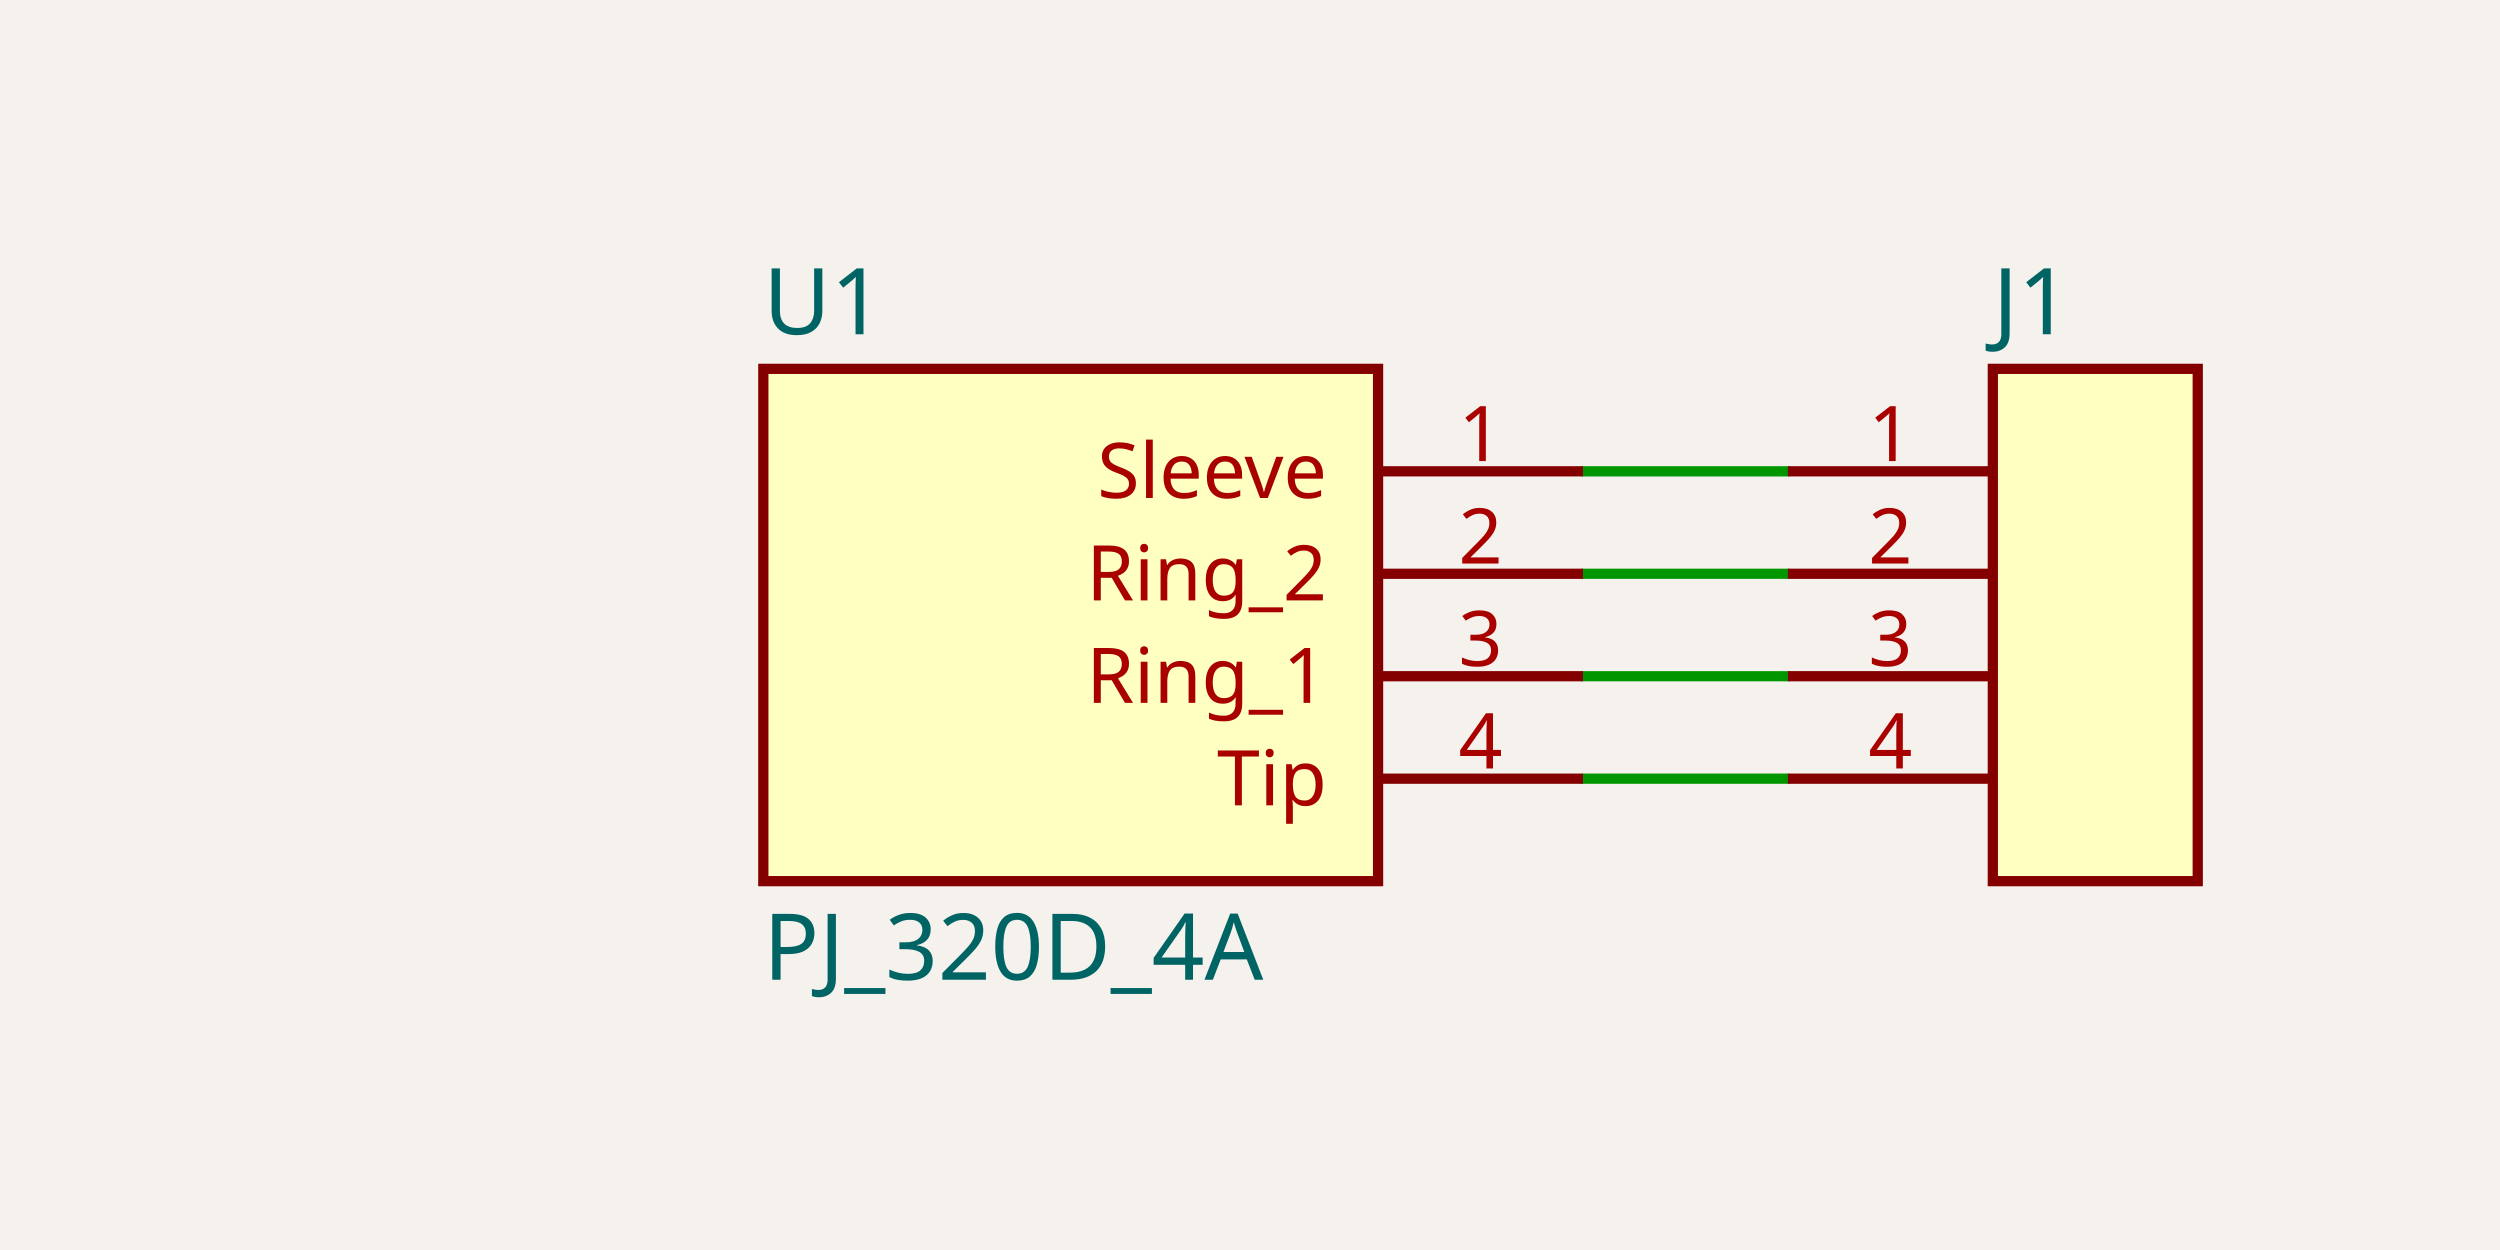
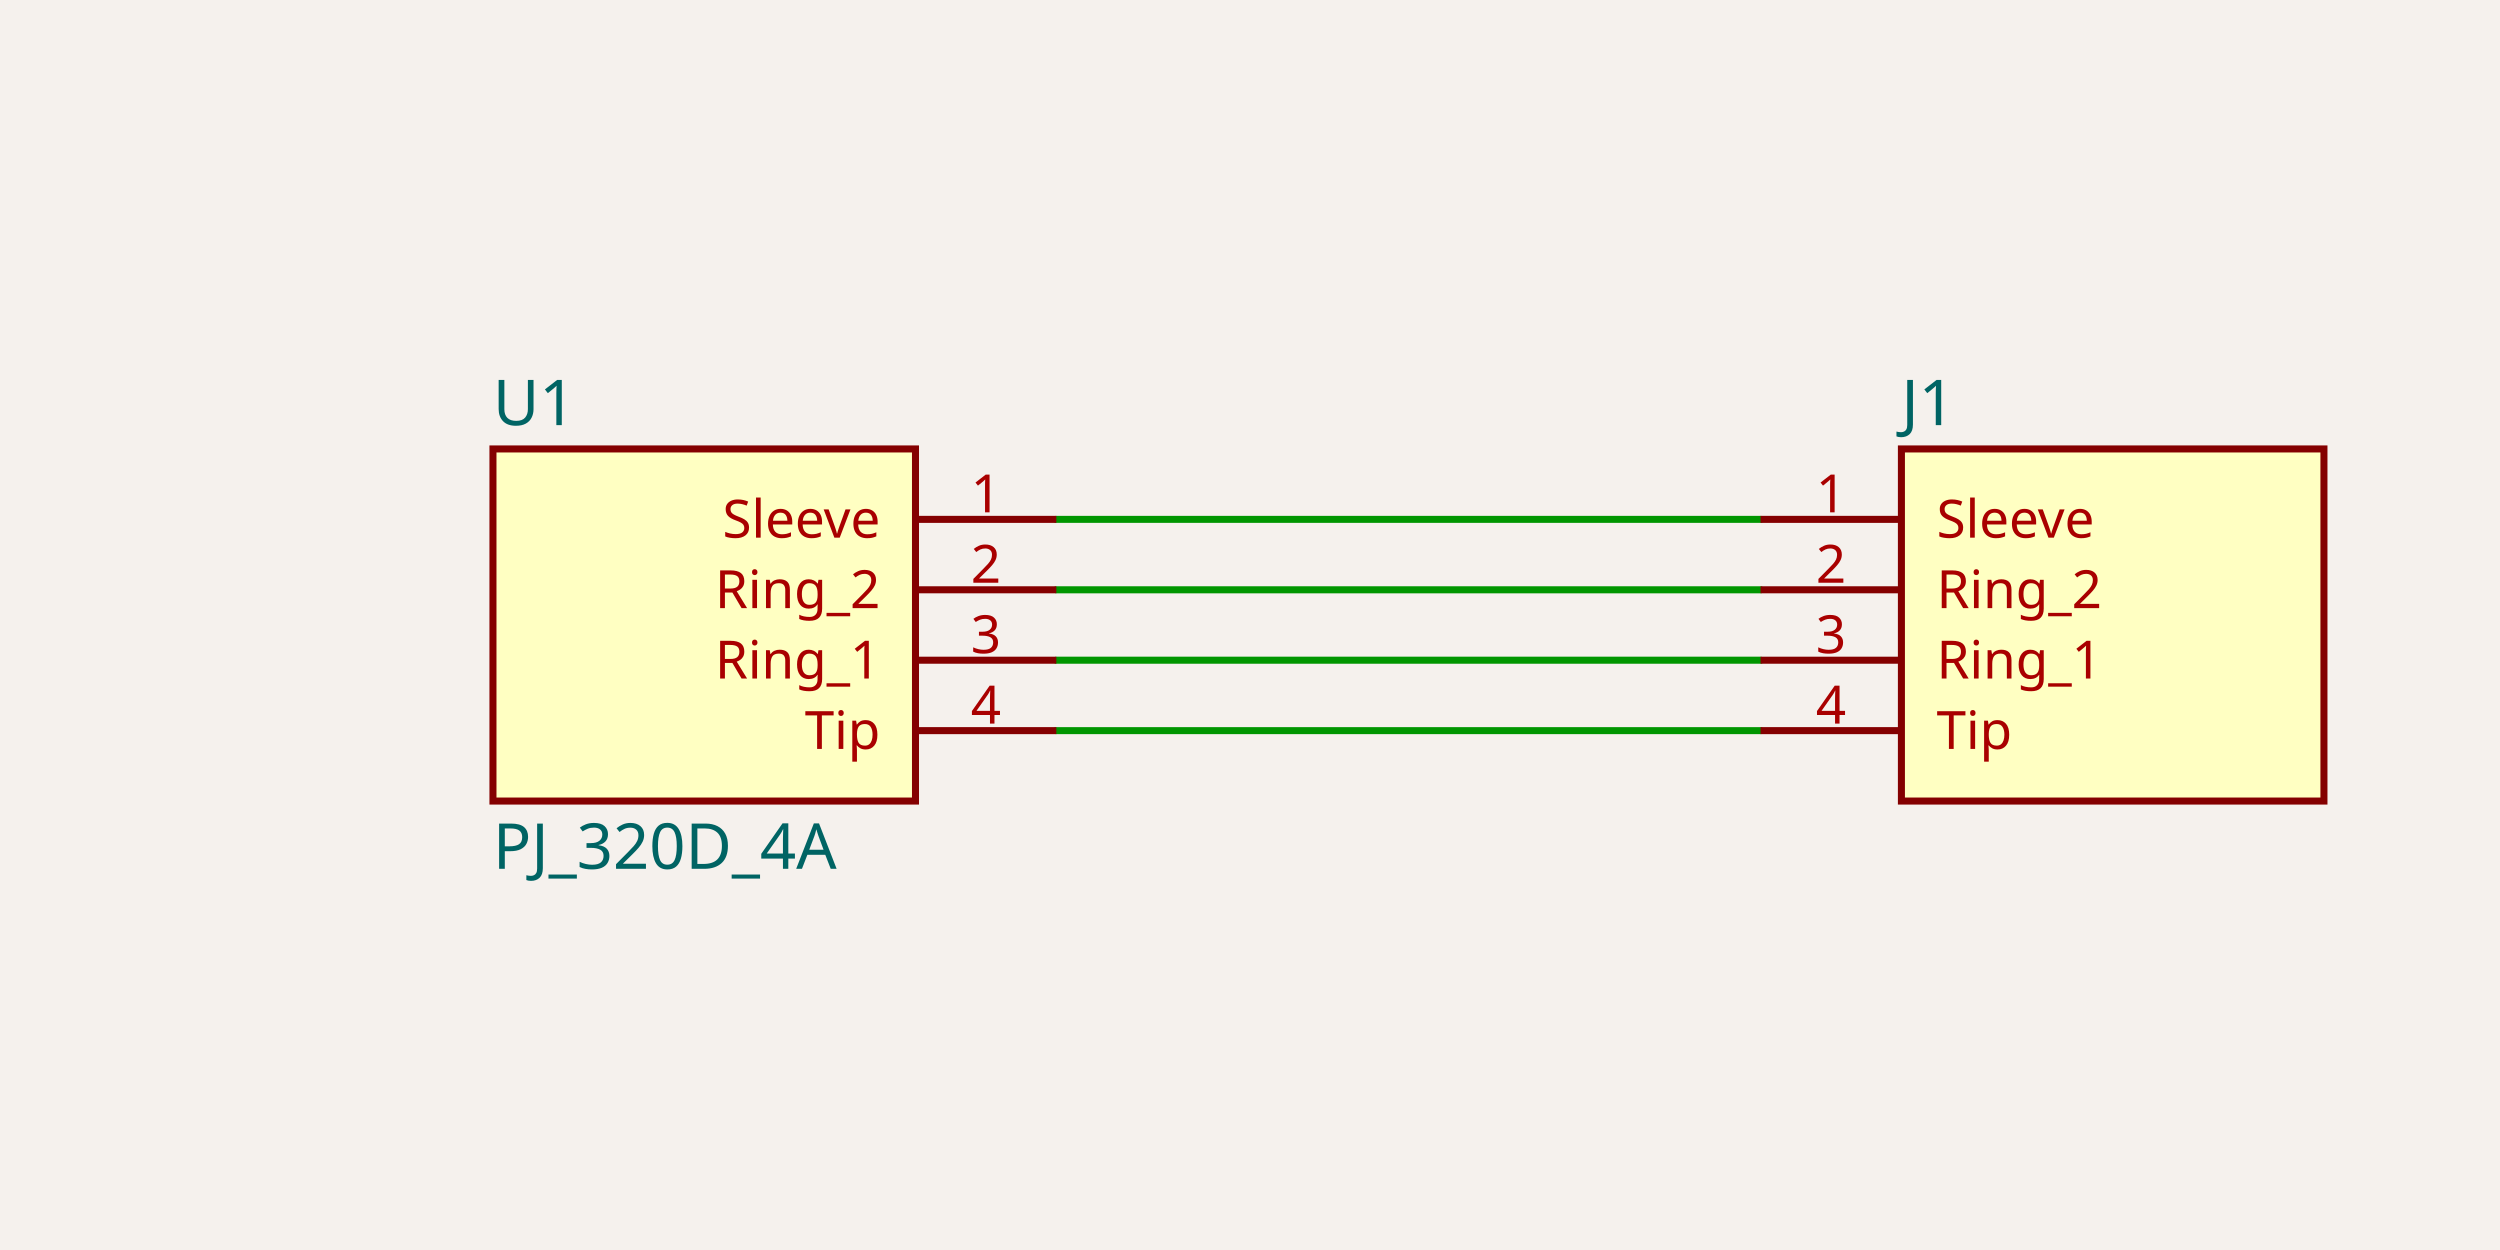
- <svg xmlns="http://www.w3.org/2000/svg" width="1200" height="600" style="background-color: rgb(245, 241, 237)" data-real-to-screen-transform="matrix(245.9016393443,0,0,-245.9016393443,513.9344262295,300)" data-software-used-string="@tscircuit/core@0.0.1015">
+ <svg xmlns="http://www.w3.org/2000/svg" width="1200" height="600" style="background-color: rgb(245, 241, 237)" data-real-to-screen-transform="matrix(169.014084507,0,0,-169.014084507,676.0563380282,300)" data-software-used-string="@tscircuit/core@0.0.1015">
  <style>
              .boundary { fill: rgb(245, 241, 237); }
              .schematic-boundary { fill: none; stroke: #fff; }
              .component { fill: none; stroke: rgb(132, 0, 0); }
              .chip { fill: rgb(255, 255, 194); stroke: rgb(132, 0, 0); }
              .component-pin { fill: none; stroke: rgb(132, 0, 0); }
              /* Basic per-trace hover fallback */
              .trace:hover {
                filter: invert(1);
              }
              .trace:hover .trace-crossing-outline {
                opacity: 0;
              }
              .trace:hover .trace-junction {
                filter: invert(1);
              }
              /* Net-hover highlighting: when a trace or its overlays are hovered,
                 invert color for all traces (base + overlays) sharing the same
                 subcircuit connectivity key. Also hide crossing outline during hover. */
-               svg:has(:is(g.trace[data-subcircuit-connectivity-map-key="unnamedsubcircuit39_connectivity_net0"], g.trace-overlays[data-subcircuit-connectivity-map-key="unnamedsubcircuit39_connectivity_net0"]):hover) :is(g.trace[data-subcircuit-connectivity-map-key="unnamedsubcircuit39_connectivity_net0"], g.trace-overlays[data-subcircuit-connectivity-map-key="unnamedsubcircuit39_connectivity_net0"]) { filter: invert(1); }
- svg:has(:is(g.trace[data-subcircuit-connectivity-map-key="unnamedsubcircuit39_connectivity_net0"], g.trace-overlays[data-subcircuit-connectivity-map-key="unnamedsubcircuit39_connectivity_net0"]):hover) g.trace-overlays[data-subcircuit-connectivity-map-key="unnamedsubcircuit39_connectivity_net0"] .trace-crossing-outline { opacity: 0; }
- svg:has(:is(g.trace[data-subcircuit-connectivity-map-key="unnamedsubcircuit39_connectivity_net1"], g.trace-overlays[data-subcircuit-connectivity-map-key="unnamedsubcircuit39_connectivity_net1"]):hover) :is(g.trace[data-subcircuit-connectivity-map-key="unnamedsubcircuit39_connectivity_net1"], g.trace-overlays[data-subcircuit-connectivity-map-key="unnamedsubcircuit39_connectivity_net1"]) { filter: invert(1); }
- svg:has(:is(g.trace[data-subcircuit-connectivity-map-key="unnamedsubcircuit39_connectivity_net1"], g.trace-overlays[data-subcircuit-connectivity-map-key="unnamedsubcircuit39_connectivity_net1"]):hover) g.trace-overlays[data-subcircuit-connectivity-map-key="unnamedsubcircuit39_connectivity_net1"] .trace-crossing-outline { opacity: 0; }
- svg:has(:is(g.trace[data-subcircuit-connectivity-map-key="unnamedsubcircuit39_connectivity_net2"], g.trace-overlays[data-subcircuit-connectivity-map-key="unnamedsubcircuit39_connectivity_net2"]):hover) :is(g.trace[data-subcircuit-connectivity-map-key="unnamedsubcircuit39_connectivity_net2"], g.trace-overlays[data-subcircuit-connectivity-map-key="unnamedsubcircuit39_connectivity_net2"]) { filter: invert(1); }
- svg:has(:is(g.trace[data-subcircuit-connectivity-map-key="unnamedsubcircuit39_connectivity_net2"], g.trace-overlays[data-subcircuit-connectivity-map-key="unnamedsubcircuit39_connectivity_net2"]):hover) g.trace-overlays[data-subcircuit-connectivity-map-key="unnamedsubcircuit39_connectivity_net2"] .trace-crossing-outline { opacity: 0; }
- svg:has(:is(g.trace[data-subcircuit-connectivity-map-key="unnamedsubcircuit39_connectivity_net3"], g.trace-overlays[data-subcircuit-connectivity-map-key="unnamedsubcircuit39_connectivity_net3"]):hover) :is(g.trace[data-subcircuit-connectivity-map-key="unnamedsubcircuit39_connectivity_net3"], g.trace-overlays[data-subcircuit-connectivity-map-key="unnamedsubcircuit39_connectivity_net3"]) { filter: invert(1); }
- svg:has(:is(g.trace[data-subcircuit-connectivity-map-key="unnamedsubcircuit39_connectivity_net3"], g.trace-overlays[data-subcircuit-connectivity-map-key="unnamedsubcircuit39_connectivity_net3"]):hover) g.trace-overlays[data-subcircuit-connectivity-map-key="unnamedsubcircuit39_connectivity_net3"] .trace-crossing-outline { opacity: 0; }
+               svg:has(:is(g.trace[data-subcircuit-connectivity-map-key="unnamedsubcircuit23_connectivity_net0"], g.trace-overlays[data-subcircuit-connectivity-map-key="unnamedsubcircuit23_connectivity_net0"]):hover) :is(g.trace[data-subcircuit-connectivity-map-key="unnamedsubcircuit23_connectivity_net0"], g.trace-overlays[data-subcircuit-connectivity-map-key="unnamedsubcircuit23_connectivity_net0"]) { filter: invert(1); }
+ svg:has(:is(g.trace[data-subcircuit-connectivity-map-key="unnamedsubcircuit23_connectivity_net0"], g.trace-overlays[data-subcircuit-connectivity-map-key="unnamedsubcircuit23_connectivity_net0"]):hover) g.trace-overlays[data-subcircuit-connectivity-map-key="unnamedsubcircuit23_connectivity_net0"] .trace-crossing-outline { opacity: 0; }
+ svg:has(:is(g.trace[data-subcircuit-connectivity-map-key="unnamedsubcircuit23_connectivity_net1"], g.trace-overlays[data-subcircuit-connectivity-map-key="unnamedsubcircuit23_connectivity_net1"]):hover) :is(g.trace[data-subcircuit-connectivity-map-key="unnamedsubcircuit23_connectivity_net1"], g.trace-overlays[data-subcircuit-connectivity-map-key="unnamedsubcircuit23_connectivity_net1"]) { filter: invert(1); }
+ svg:has(:is(g.trace[data-subcircuit-connectivity-map-key="unnamedsubcircuit23_connectivity_net1"], g.trace-overlays[data-subcircuit-connectivity-map-key="unnamedsubcircuit23_connectivity_net1"]):hover) g.trace-overlays[data-subcircuit-connectivity-map-key="unnamedsubcircuit23_connectivity_net1"] .trace-crossing-outline { opacity: 0; }
+ svg:has(:is(g.trace[data-subcircuit-connectivity-map-key="unnamedsubcircuit23_connectivity_net2"], g.trace-overlays[data-subcircuit-connectivity-map-key="unnamedsubcircuit23_connectivity_net2"]):hover) :is(g.trace[data-subcircuit-connectivity-map-key="unnamedsubcircuit23_connectivity_net2"], g.trace-overlays[data-subcircuit-connectivity-map-key="unnamedsubcircuit23_connectivity_net2"]) { filter: invert(1); }
+ svg:has(:is(g.trace[data-subcircuit-connectivity-map-key="unnamedsubcircuit23_connectivity_net2"], g.trace-overlays[data-subcircuit-connectivity-map-key="unnamedsubcircuit23_connectivity_net2"]):hover) g.trace-overlays[data-subcircuit-connectivity-map-key="unnamedsubcircuit23_connectivity_net2"] .trace-crossing-outline { opacity: 0; }
+ svg:has(:is(g.trace[data-subcircuit-connectivity-map-key="unnamedsubcircuit23_connectivity_net3"], g.trace-overlays[data-subcircuit-connectivity-map-key="unnamedsubcircuit23_connectivity_net3"]):hover) :is(g.trace[data-subcircuit-connectivity-map-key="unnamedsubcircuit23_connectivity_net3"], g.trace-overlays[data-subcircuit-connectivity-map-key="unnamedsubcircuit23_connectivity_net3"]) { filter: invert(1); }
+ svg:has(:is(g.trace[data-subcircuit-connectivity-map-key="unnamedsubcircuit23_connectivity_net3"], g.trace-overlays[data-subcircuit-connectivity-map-key="unnamedsubcircuit23_connectivity_net3"]):hover) g.trace-overlays[data-subcircuit-connectivity-map-key="unnamedsubcircuit23_connectivity_net3"] .trace-crossing-outline { opacity: 0; }
              .text { font-family: sans-serif; fill: rgb(0, 150, 0); }
              .pin-number { fill: rgb(169, 0, 0); }
              .port-label { fill: rgb(0, 100, 100); }
              .component-name { fill: rgb(0, 100, 100); }
            </style>
  <rect class="boundary" x="0" y="0" width="1200" height="600" />
-   <g class="trace" data-layer="base" data-circuit-json-type="schematic_trace" data-schematic-trace-id="schematic_trace_0" data-subcircuit-connectivity-map-key="unnamedsubcircuit39_connectivity_net0">
-     <path d="M 858.197 226.23 L 759.836 226.23" class="trace-invisible-hover-outline" stroke="rgb(0, 150, 0)" fill="none" stroke-width="39.344px" stroke-linecap="round" opacity="0" stroke-linejoin="round" />
-     <path d="M 858.197 226.23 L 759.836 226.23" stroke="rgb(0, 150, 0)" fill="none" stroke-width="4.918px" stroke-linecap="round" stroke-linejoin="round" />
+   <g class="trace" data-layer="base" data-circuit-json-type="schematic_trace" data-schematic-trace-id="schematic_trace_0" data-subcircuit-connectivity-map-key="unnamedsubcircuit23_connectivity_net0">
+     <path d="M 845.07 249.296 L 507.042 249.296" class="trace-invisible-hover-outline" stroke="rgb(0, 150, 0)" fill="none" stroke-width="27.042px" stroke-linecap="round" opacity="0" stroke-linejoin="round" />
+     <path d="M 845.07 249.296 L 507.042 249.296" stroke="rgb(0, 150, 0)" fill="none" stroke-width="3.38px" stroke-linecap="round" stroke-linejoin="round" />
  </g>
-   <g class="trace" data-layer="base" data-circuit-json-type="schematic_trace" data-schematic-trace-id="schematic_trace_1" data-subcircuit-connectivity-map-key="unnamedsubcircuit39_connectivity_net1">
-     <path d="M 858.197 275.41 L 759.836 275.41" class="trace-invisible-hover-outline" stroke="rgb(0, 150, 0)" fill="none" stroke-width="39.344px" stroke-linecap="round" opacity="0" stroke-linejoin="round" />
-     <path d="M 858.197 275.41 L 759.836 275.41" stroke="rgb(0, 150, 0)" fill="none" stroke-width="4.918px" stroke-linecap="round" stroke-linejoin="round" />
+   <g class="trace" data-layer="base" data-circuit-json-type="schematic_trace" data-schematic-trace-id="schematic_trace_1" data-subcircuit-connectivity-map-key="unnamedsubcircuit23_connectivity_net1">
+     <path d="M 845.07 283.099 L 507.042 283.099" class="trace-invisible-hover-outline" stroke="rgb(0, 150, 0)" fill="none" stroke-width="27.042px" stroke-linecap="round" opacity="0" stroke-linejoin="round" />
+     <path d="M 845.07 283.099 L 507.042 283.099" stroke="rgb(0, 150, 0)" fill="none" stroke-width="3.38px" stroke-linecap="round" stroke-linejoin="round" />
  </g>
-   <g class="trace" data-layer="base" data-circuit-json-type="schematic_trace" data-schematic-trace-id="schematic_trace_2" data-subcircuit-connectivity-map-key="unnamedsubcircuit39_connectivity_net2">
-     <path d="M 858.197 324.59 L 759.836 324.59" class="trace-invisible-hover-outline" stroke="rgb(0, 150, 0)" fill="none" stroke-width="39.344px" stroke-linecap="round" opacity="0" stroke-linejoin="round" />
-     <path d="M 858.197 324.59 L 759.836 324.59" stroke="rgb(0, 150, 0)" fill="none" stroke-width="4.918px" stroke-linecap="round" stroke-linejoin="round" />
+   <g class="trace" data-layer="base" data-circuit-json-type="schematic_trace" data-schematic-trace-id="schematic_trace_2" data-subcircuit-connectivity-map-key="unnamedsubcircuit23_connectivity_net2">
+     <path d="M 845.07 316.901 L 507.042 316.901" class="trace-invisible-hover-outline" stroke="rgb(0, 150, 0)" fill="none" stroke-width="27.042px" stroke-linecap="round" opacity="0" stroke-linejoin="round" />
+     <path d="M 845.07 316.901 L 507.042 316.901" stroke="rgb(0, 150, 0)" fill="none" stroke-width="3.38px" stroke-linecap="round" stroke-linejoin="round" />
  </g>
-   <g class="trace" data-layer="base" data-circuit-json-type="schematic_trace" data-schematic-trace-id="schematic_trace_3" data-subcircuit-connectivity-map-key="unnamedsubcircuit39_connectivity_net3">
-     <path d="M 858.197 373.77 L 759.836 373.77" class="trace-invisible-hover-outline" stroke="rgb(0, 150, 0)" fill="none" stroke-width="39.344px" stroke-linecap="round" opacity="0" stroke-linejoin="round" />
-     <path d="M 858.197 373.77 L 759.836 373.77" stroke="rgb(0, 150, 0)" fill="none" stroke-width="4.918px" stroke-linecap="round" stroke-linejoin="round" />
+   <g class="trace" data-layer="base" data-circuit-json-type="schematic_trace" data-schematic-trace-id="schematic_trace_3" data-subcircuit-connectivity-map-key="unnamedsubcircuit23_connectivity_net3">
+     <path d="M 845.07 350.704 L 507.042 350.704" class="trace-invisible-hover-outline" stroke="rgb(0, 150, 0)" fill="none" stroke-width="27.042px" stroke-linecap="round" opacity="0" stroke-linejoin="round" />
+     <path d="M 845.07 350.704 L 507.042 350.704" stroke="rgb(0, 150, 0)" fill="none" stroke-width="3.38px" stroke-linecap="round" stroke-linejoin="round" />
  </g>
-   <g class="trace-overlays" data-layer="overlay" data-circuit-json-type="schematic_trace" data-schematic-trace-id="schematic_trace_0" data-subcircuit-connectivity-map-key="unnamedsubcircuit39_connectivity_net0" />
-   <g class="trace-overlays" data-layer="overlay" data-circuit-json-type="schematic_trace" data-schematic-trace-id="schematic_trace_1" data-subcircuit-connectivity-map-key="unnamedsubcircuit39_connectivity_net1" />
-   <g class="trace-overlays" data-layer="overlay" data-circuit-json-type="schematic_trace" data-schematic-trace-id="schematic_trace_2" data-subcircuit-connectivity-map-key="unnamedsubcircuit39_connectivity_net2" />
-   <g class="trace-overlays" data-layer="overlay" data-circuit-json-type="schematic_trace" data-schematic-trace-id="schematic_trace_3" data-subcircuit-connectivity-map-key="unnamedsubcircuit39_connectivity_net3" />
+   <g class="trace-overlays" data-layer="overlay" data-circuit-json-type="schematic_trace" data-schematic-trace-id="schematic_trace_0" data-subcircuit-connectivity-map-key="unnamedsubcircuit23_connectivity_net0" />
+   <g class="trace-overlays" data-layer="overlay" data-circuit-json-type="schematic_trace" data-schematic-trace-id="schematic_trace_1" data-subcircuit-connectivity-map-key="unnamedsubcircuit23_connectivity_net1" />
+   <g class="trace-overlays" data-layer="overlay" data-circuit-json-type="schematic_trace" data-schematic-trace-id="schematic_trace_2" data-subcircuit-connectivity-map-key="unnamedsubcircuit23_connectivity_net2" />
+   <g class="trace-overlays" data-layer="overlay" data-circuit-json-type="schematic_trace" data-schematic-trace-id="schematic_trace_3" data-subcircuit-connectivity-map-key="unnamedsubcircuit23_connectivity_net3" />
  <g data-circuit-json-type="schematic_component" data-schematic-component-id="schematic_component_0">
-     <rect class="component chip" x="366.393" y="177.049" width="295.082" height="245.902" stroke-width="4.918px" fill="rgb(255, 255, 194)" stroke="rgb(132, 0, 0)" />
-     <rect class="component-overlay" x="366.393" y="177.049" width="295.082" height="245.902" fill="transparent" />
-     <text x="366.393" y="454.918" fill="#006464" text-anchor="start" dominant-baseline="middle" font-family="sans-serif" font-size="44.262px" transform="rotate(0, 366.3934, 454.918)">PJ_320D_4A</text>
-     <text x="366.393" y="145.082" fill="#006464" text-anchor="start" dominant-baseline="middle" font-family="sans-serif" font-size="44.262px" transform="rotate(0, 366.3934, 145.082)">U1</text>
-     <line class="component-pin" x1="661.475" y1="226.23" x2="759.836" y2="226.23" stroke-width="4.918px" />
+     <rect class="component chip" x="236.62" y="215.493" width="202.817" height="169.014" stroke-width="3.38px" fill="rgb(255, 255, 194)" stroke="rgb(132, 0, 0)" />
+     <rect class="component-overlay" x="236.62" y="215.493" width="202.817" height="169.014" fill="transparent" />
+     <text x="236.62" y="406.479" fill="#006464" text-anchor="start" dominant-baseline="middle" font-family="sans-serif" font-size="30.423px" transform="rotate(0, 236.6197, 406.4789)">PJ_320D_4A</text>
+     <text x="236.62" y="193.521" fill="#006464" text-anchor="start" dominant-baseline="middle" font-family="sans-serif" font-size="30.423px" transform="rotate(0, 236.6197, 193.5211)">U1</text>
+     <line class="component-pin" x1="439.437" y1="249.296" x2="507.042" y2="249.296" stroke-width="3.38px" />
    <g data-schematic-port-id="source_port_0">
-       <rect x="754.918" y="221.311" width="9.836" height="9.836" opacity="0" />
+       <rect x="503.662" y="245.915" width="6.761" height="6.761" opacity="0" />
    </g>
-     <text class="pin-number" x="710.656" y="221.311" style="font-family: sans-serif;" fill="rgb(169, 0, 0)" text-anchor="middle" dominant-baseline="auto" font-size="36.885px" transform="">1</text>
-     <text class="pin-number" x="636.885" y="226.23" style="font-family: sans-serif;" fill="rgb(169, 0, 0)" text-anchor="end" dominant-baseline="middle" font-size="36.885px" transform="">Sleeve</text>
-     <line class="component-pin" x1="661.475" y1="275.41" x2="759.836" y2="275.41" stroke-width="4.918px" />
+     <text class="pin-number" x="473.239" y="245.915" style="font-family: sans-serif;" fill="rgb(169, 0, 0)" text-anchor="middle" dominant-baseline="auto" font-size="25.352px" transform="">1</text>
+     <text class="pin-number" x="422.535" y="249.296" style="font-family: sans-serif;" fill="rgb(169, 0, 0)" text-anchor="end" dominant-baseline="middle" font-size="25.352px" transform="">Sleeve</text>
+     <line class="component-pin" x1="439.437" y1="283.099" x2="507.042" y2="283.099" stroke-width="3.38px" />
    <g data-schematic-port-id="source_port_1">
-       <rect x="754.918" y="270.492" width="9.836" height="9.836" opacity="0" />
+       <rect x="503.662" y="279.718" width="6.761" height="6.761" opacity="0" />
    </g>
-     <text class="pin-number" x="710.656" y="270.492" style="font-family: sans-serif;" fill="rgb(169, 0, 0)" text-anchor="middle" dominant-baseline="auto" font-size="36.885px" transform="">2</text>
-     <text class="pin-number" x="636.885" y="275.41" style="font-family: sans-serif;" fill="rgb(169, 0, 0)" text-anchor="end" dominant-baseline="middle" font-size="36.885px" transform="">Ring_2</text>
-     <line class="component-pin" x1="661.475" y1="324.59" x2="759.836" y2="324.59" stroke-width="4.918px" />
+     <text class="pin-number" x="473.239" y="279.718" style="font-family: sans-serif;" fill="rgb(169, 0, 0)" text-anchor="middle" dominant-baseline="auto" font-size="25.352px" transform="">2</text>
+     <text class="pin-number" x="422.535" y="283.099" style="font-family: sans-serif;" fill="rgb(169, 0, 0)" text-anchor="end" dominant-baseline="middle" font-size="25.352px" transform="">Ring_2</text>
+     <line class="component-pin" x1="439.437" y1="316.901" x2="507.042" y2="316.901" stroke-width="3.38px" />
    <g data-schematic-port-id="source_port_2">
-       <rect x="754.918" y="319.672" width="9.836" height="9.836" opacity="0" />
+       <rect x="503.662" y="313.521" width="6.761" height="6.761" opacity="0" />
    </g>
-     <text class="pin-number" x="710.656" y="319.672" style="font-family: sans-serif;" fill="rgb(169, 0, 0)" text-anchor="middle" dominant-baseline="auto" font-size="36.885px" transform="">3</text>
-     <text class="pin-number" x="636.885" y="324.59" style="font-family: sans-serif;" fill="rgb(169, 0, 0)" text-anchor="end" dominant-baseline="middle" font-size="36.885px" transform="">Ring_1</text>
-     <line class="component-pin" x1="661.475" y1="373.77" x2="759.836" y2="373.77" stroke-width="4.918px" />
+     <text class="pin-number" x="473.239" y="313.521" style="font-family: sans-serif;" fill="rgb(169, 0, 0)" text-anchor="middle" dominant-baseline="auto" font-size="25.352px" transform="">3</text>
+     <text class="pin-number" x="422.535" y="316.901" style="font-family: sans-serif;" fill="rgb(169, 0, 0)" text-anchor="end" dominant-baseline="middle" font-size="25.352px" transform="">Ring_1</text>
+     <line class="component-pin" x1="439.437" y1="350.704" x2="507.042" y2="350.704" stroke-width="3.38px" />
    <g data-schematic-port-id="source_port_3">
-       <rect x="754.918" y="368.852" width="9.836" height="9.836" opacity="0" />
+       <rect x="503.662" y="347.324" width="6.761" height="6.761" opacity="0" />
    </g>
-     <text class="pin-number" x="710.656" y="368.852" style="font-family: sans-serif;" fill="rgb(169, 0, 0)" text-anchor="middle" dominant-baseline="auto" font-size="36.885px" transform="">4</text>
-     <text class="pin-number" x="636.885" y="373.77" style="font-family: sans-serif;" fill="rgb(169, 0, 0)" text-anchor="end" dominant-baseline="middle" font-size="36.885px" transform="">Tip</text>
+     <text class="pin-number" x="473.239" y="347.324" style="font-family: sans-serif;" fill="rgb(169, 0, 0)" text-anchor="middle" dominant-baseline="auto" font-size="25.352px" transform="">4</text>
+     <text class="pin-number" x="422.535" y="350.704" style="font-family: sans-serif;" fill="rgb(169, 0, 0)" text-anchor="end" dominant-baseline="middle" font-size="25.352px" transform="">Tip</text>
  </g>
  <g data-circuit-json-type="schematic_component" data-schematic-component-id="schematic_component_1">
-     <rect class="component chip" x="956.557" y="177.049" width="98.361" height="245.902" stroke-width="4.918px" fill="rgb(255, 255, 194)" stroke="rgb(132, 0, 0)" />
-     <rect class="component-overlay" x="956.557" y="177.049" width="98.361" height="245.902" fill="transparent" />
-     <text x="956.557" y="454.918" fill="#006464" text-anchor="start" dominant-baseline="middle" font-family="sans-serif" font-size="44.262px" transform="rotate(0, 956.5574, 454.918)" />
-     <text x="956.557" y="145.082" fill="#006464" text-anchor="start" dominant-baseline="middle" font-family="sans-serif" font-size="44.262px" transform="rotate(0, 956.5574, 145.082)">J1</text>
-     <line class="component-pin" x1="956.557" y1="226.23" x2="858.197" y2="226.23" stroke-width="4.918px" />
+     <rect class="component chip" x="912.676" y="215.493" width="202.817" height="169.014" stroke-width="3.38px" fill="rgb(255, 255, 194)" stroke="rgb(132, 0, 0)" />
+     <rect class="component-overlay" x="912.676" y="215.493" width="202.817" height="169.014" fill="transparent" />
+     <text x="912.676" y="406.479" fill="#006464" text-anchor="start" dominant-baseline="middle" font-family="sans-serif" font-size="30.423px" transform="rotate(0, 912.6761, 406.4789)" />
+     <text x="912.676" y="193.521" fill="#006464" text-anchor="start" dominant-baseline="middle" font-family="sans-serif" font-size="30.423px" transform="rotate(0, 912.6761, 193.5211)">J1</text>
+     <line class="component-pin" x1="912.676" y1="249.296" x2="845.07" y2="249.296" stroke-width="3.38px" />
    <g data-schematic-port-id="source_port_4">
-       <rect x="853.279" y="221.311" width="9.836" height="9.836" opacity="0" />
+       <rect x="841.69" y="245.915" width="6.761" height="6.761" opacity="0" />
    </g>
-     <text class="pin-number" x="907.377" y="221.311" style="font-family: sans-serif;" fill="rgb(169, 0, 0)" text-anchor="middle" dominant-baseline="auto" font-size="36.885px" transform="">1</text>
-     <line class="component-pin" x1="956.557" y1="275.41" x2="858.197" y2="275.41" stroke-width="4.918px" />
+     <text class="pin-number" x="878.873" y="245.915" style="font-family: sans-serif;" fill="rgb(169, 0, 0)" text-anchor="middle" dominant-baseline="auto" font-size="25.352px" transform="">1</text>
+     <text class="pin-number" x="929.577" y="249.296" style="font-family: sans-serif;" fill="rgb(169, 0, 0)" text-anchor="start" dominant-baseline="middle" font-size="25.352px" transform="">Sleeve</text>
+     <line class="component-pin" x1="912.676" y1="283.099" x2="845.07" y2="283.099" stroke-width="3.38px" />
    <g data-schematic-port-id="source_port_5">
-       <rect x="853.279" y="270.492" width="9.836" height="9.836" opacity="0" />
+       <rect x="841.69" y="279.718" width="6.761" height="6.761" opacity="0" />
    </g>
-     <text class="pin-number" x="907.377" y="270.492" style="font-family: sans-serif;" fill="rgb(169, 0, 0)" text-anchor="middle" dominant-baseline="auto" font-size="36.885px" transform="">2</text>
-     <line class="component-pin" x1="956.557" y1="324.59" x2="858.197" y2="324.59" stroke-width="4.918px" />
+     <text class="pin-number" x="878.873" y="279.718" style="font-family: sans-serif;" fill="rgb(169, 0, 0)" text-anchor="middle" dominant-baseline="auto" font-size="25.352px" transform="">2</text>
+     <text class="pin-number" x="929.577" y="283.099" style="font-family: sans-serif;" fill="rgb(169, 0, 0)" text-anchor="start" dominant-baseline="middle" font-size="25.352px" transform="">Ring_2</text>
+     <line class="component-pin" x1="912.676" y1="316.901" x2="845.07" y2="316.901" stroke-width="3.38px" />
    <g data-schematic-port-id="source_port_6">
-       <rect x="853.279" y="319.672" width="9.836" height="9.836" opacity="0" />
+       <rect x="841.69" y="313.521" width="6.761" height="6.761" opacity="0" />
    </g>
-     <text class="pin-number" x="907.377" y="319.672" style="font-family: sans-serif;" fill="rgb(169, 0, 0)" text-anchor="middle" dominant-baseline="auto" font-size="36.885px" transform="">3</text>
-     <line class="component-pin" x1="956.557" y1="373.77" x2="858.197" y2="373.77" stroke-width="4.918px" />
+     <text class="pin-number" x="878.873" y="313.521" style="font-family: sans-serif;" fill="rgb(169, 0, 0)" text-anchor="middle" dominant-baseline="auto" font-size="25.352px" transform="">3</text>
+     <text class="pin-number" x="929.577" y="316.901" style="font-family: sans-serif;" fill="rgb(169, 0, 0)" text-anchor="start" dominant-baseline="middle" font-size="25.352px" transform="">Ring_1</text>
+     <line class="component-pin" x1="912.676" y1="350.704" x2="845.07" y2="350.704" stroke-width="3.38px" />
    <g data-schematic-port-id="source_port_7">
-       <rect x="853.279" y="368.852" width="9.836" height="9.836" opacity="0" />
+       <rect x="841.69" y="347.324" width="6.761" height="6.761" opacity="0" />
    </g>
-     <text class="pin-number" x="907.377" y="368.852" style="font-family: sans-serif;" fill="rgb(169, 0, 0)" text-anchor="middle" dominant-baseline="auto" font-size="36.885px" transform="">4</text>
+     <text class="pin-number" x="878.873" y="347.324" style="font-family: sans-serif;" fill="rgb(169, 0, 0)" text-anchor="middle" dominant-baseline="auto" font-size="25.352px" transform="">4</text>
+     <text class="pin-number" x="929.577" y="350.704" style="font-family: sans-serif;" fill="rgb(169, 0, 0)" text-anchor="start" dominant-baseline="middle" font-size="25.352px" transform="">Tip</text>
  </g>
  <g class="schematic-port-hover" data-schematic-port-id="source_port_0">
-     <circle cx="759.836" cy="226.23" r="9.836" fill="red" opacity="0" />
+     <circle cx="507.042" cy="249.296" r="6.761" fill="red" opacity="0" />
  </g>
  <g class="schematic-port-hover" data-schematic-port-id="source_port_1">
-     <circle cx="759.836" cy="275.41" r="9.836" fill="red" opacity="0" />
+     <circle cx="507.042" cy="283.099" r="6.761" fill="red" opacity="0" />
  </g>
  <g class="schematic-port-hover" data-schematic-port-id="source_port_2">
-     <circle cx="759.836" cy="324.59" r="9.836" fill="red" opacity="0" />
+     <circle cx="507.042" cy="316.901" r="6.761" fill="red" opacity="0" />
  </g>
  <g class="schematic-port-hover" data-schematic-port-id="source_port_3">
-     <circle cx="759.836" cy="373.77" r="9.836" fill="red" opacity="0" />
+     <circle cx="507.042" cy="350.704" r="6.761" fill="red" opacity="0" />
  </g>
  <g class="schematic-port-hover" data-schematic-port-id="source_port_4">
-     <circle cx="858.197" cy="226.23" r="9.836" fill="red" opacity="0" />
+     <circle cx="845.07" cy="249.296" r="6.761" fill="red" opacity="0" />
  </g>
  <g class="schematic-port-hover" data-schematic-port-id="source_port_5">
-     <circle cx="858.197" cy="275.41" r="9.836" fill="red" opacity="0" />
+     <circle cx="845.07" cy="283.099" r="6.761" fill="red" opacity="0" />
  </g>
  <g class="schematic-port-hover" data-schematic-port-id="source_port_6">
-     <circle cx="858.197" cy="324.59" r="9.836" fill="red" opacity="0" />
+     <circle cx="845.07" cy="316.901" r="6.761" fill="red" opacity="0" />
  </g>
  <g class="schematic-port-hover" data-schematic-port-id="source_port_7">
-     <circle cx="858.197" cy="373.77" r="9.836" fill="red" opacity="0" />
+     <circle cx="845.07" cy="350.704" r="6.761" fill="red" opacity="0" />
  </g>
</svg>
